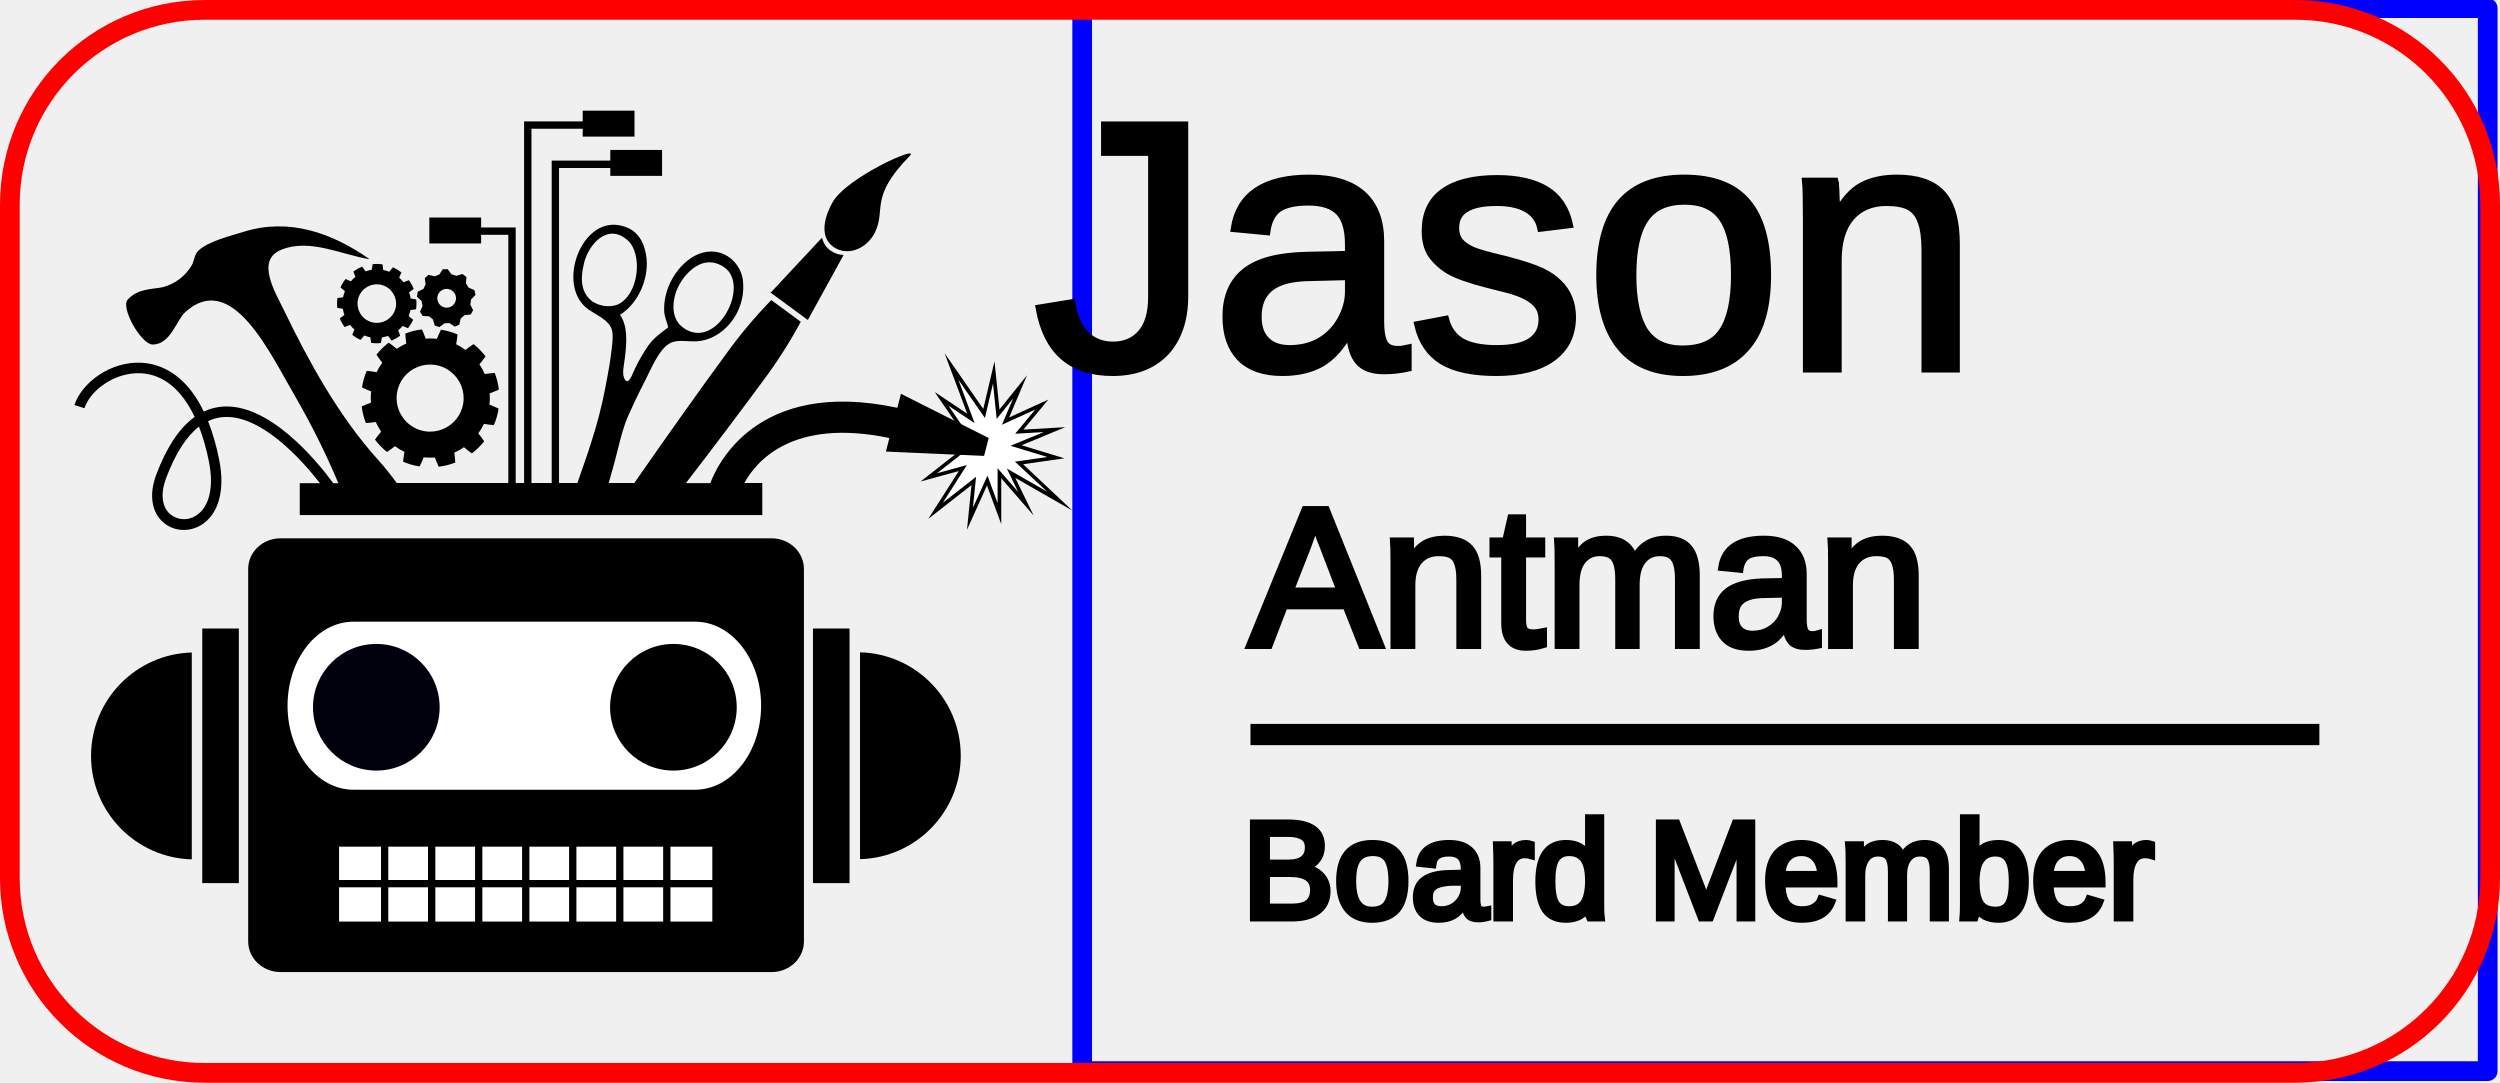
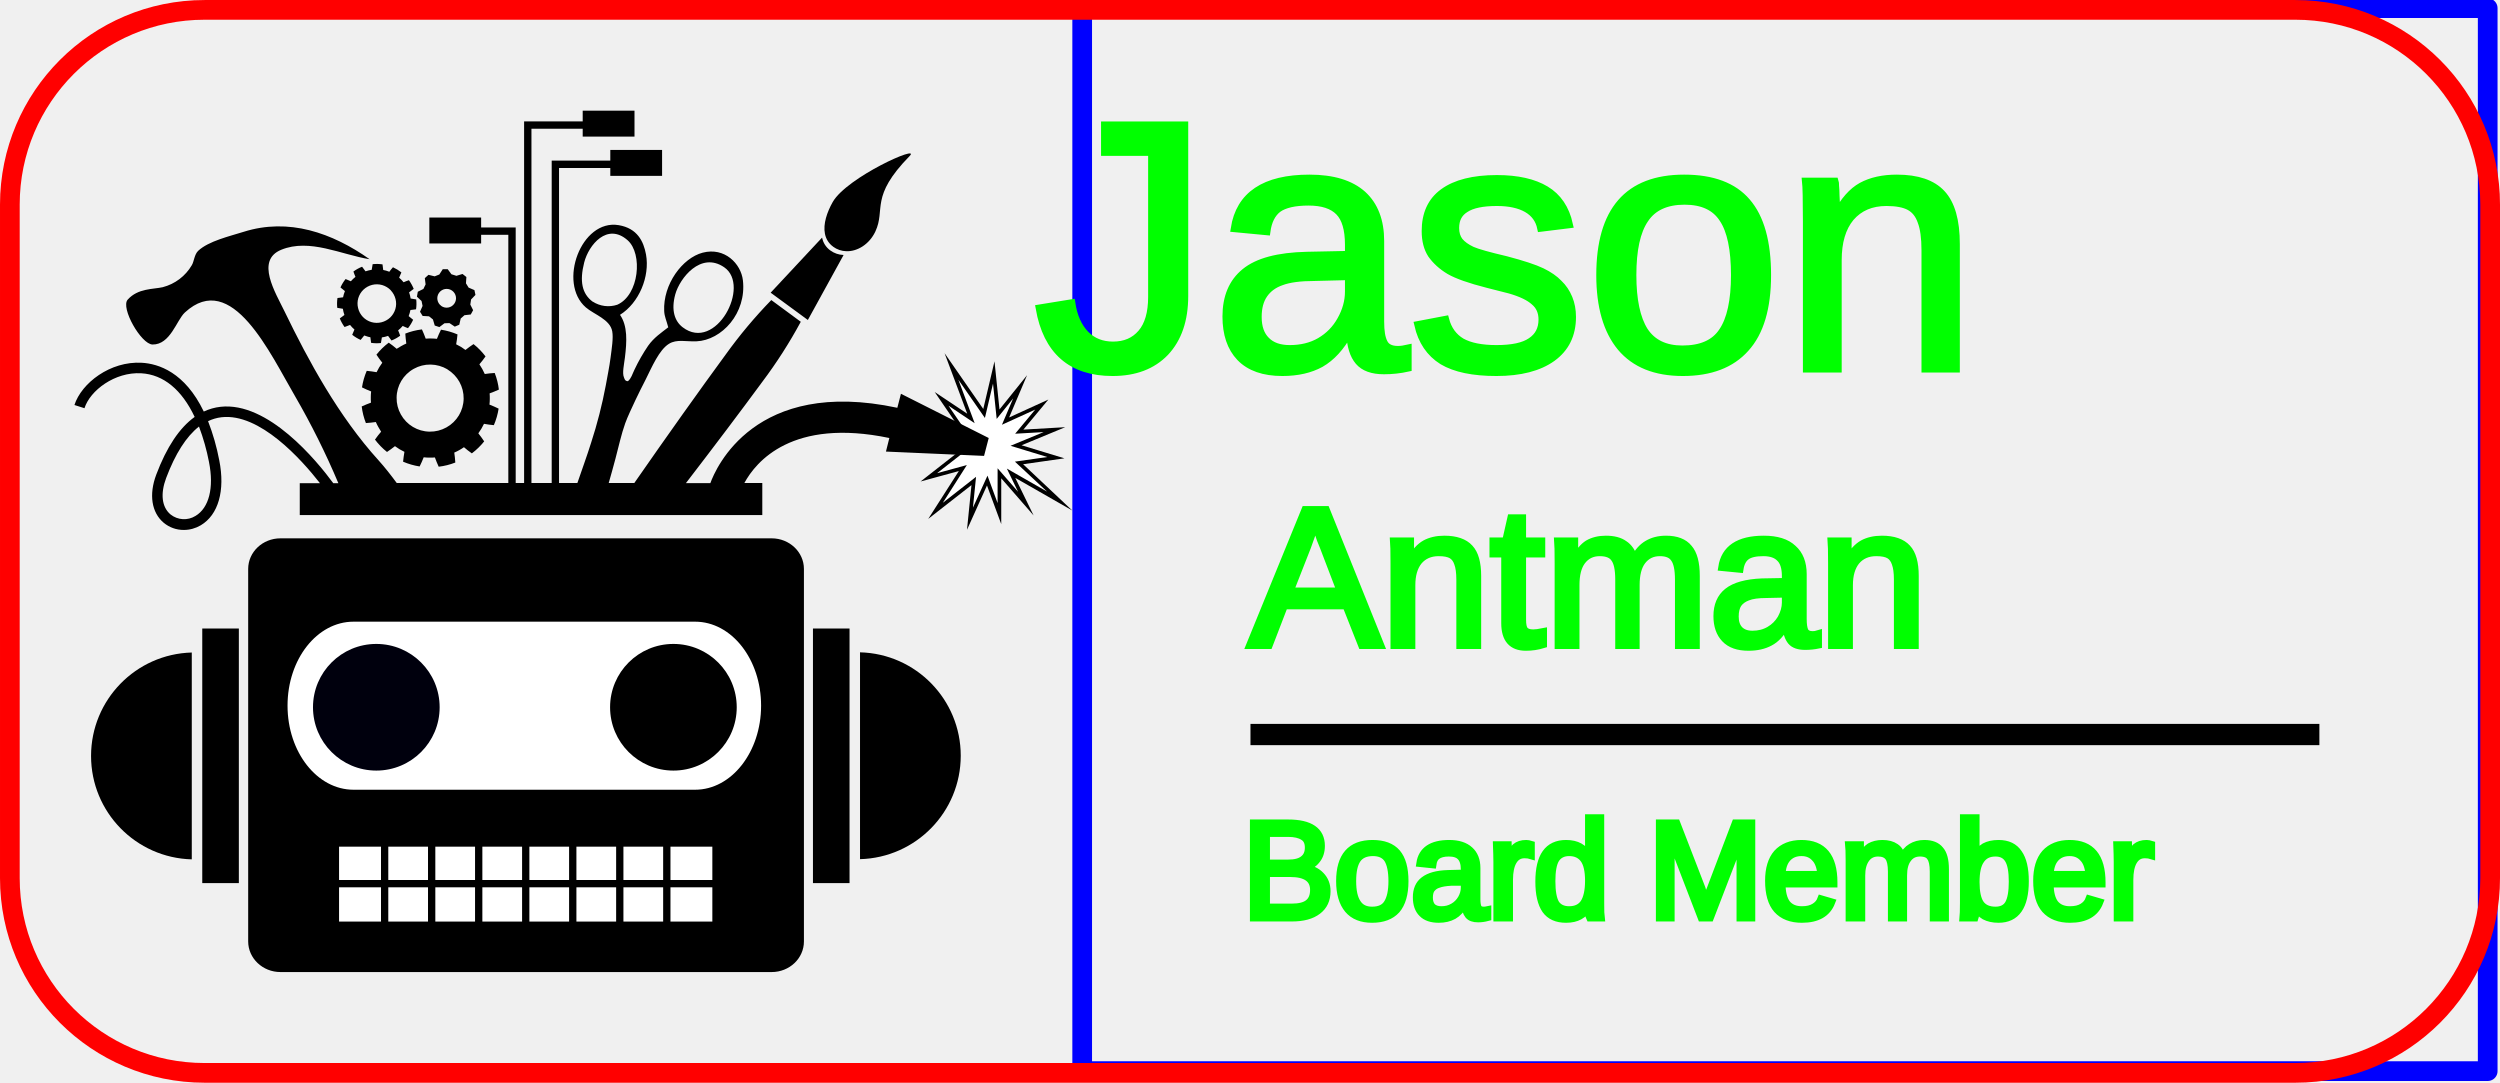
<svg xmlns="http://www.w3.org/2000/svg" width="3.528in" height="1.528in" viewBox="0 0 89.606 38.806" version="1.1" id="svg1" xml:space="preserve">
  <defs id="defs1">
    <style id="style1562">.cls-1{fill:#0087a9;}.cls-2{fill:#fff;}.cls-3,.cls-4{fill:#b8d659;}.cls-3{fill-rule:evenodd;}</style>
  </defs>
  <g id="layer1" transform="translate(-24.87586,-24.51234)">
    <rect style="display:inline;opacity:0.999;fill:none;fill-rule:evenodd;stroke:#0000ff;stroke-width:0.706;stroke-linecap:round;stroke-linejoin:round;stroke-dasharray:none;stroke-opacity:1" id="rect2" width="50.377" height="38.1" x="63.664" y="24.803" ry="0" />
    <rect style="opacity:0.999;fill:none;fill-rule:evenodd;stroke:#ff0000;stroke-width:0.706;stroke-linecap:round;stroke-linejoin:round;stroke-dasharray:none;stroke-opacity:1" id="rect1" width="88.9" height="38.1" x="25.229" y="24.865" ry="6.98" />
    <g id="g1" transform="matrix(0.1004754,0,0,0.1004754,27.5438,28.47859)">
      <rect class="cls-1" x="45.6" y="184.72" width="13.05" height="90.82" id="rect1592" style="fill:#000000;fill-opacity:1" />
      <path class="cls-1" d="M 248.73,152.55 H 73.49 c -6.36,0 -11.51,4.89 -11.51,10.91 v 132.89 c 0,6 5.15,10.92 11.51,10.92 h 175.24 c 6.35,0 11.5,-4.89 11.5,-10.92 V 163.46 c 0,-6 -5.15,-10.91 -11.5,-10.91" id="path1594" style="fill:#000000;fill-opacity:1" />
      <path class="cls-2" d="m 244.95,212.23 c 0,16.54 -10.54,30 -23.54,30 H 99.56 c -13,0 -23.54,-13.42 -23.54,-30 0,-16.58 10.54,-29.95 23.54,-29.95 h 121.85 c 13,0 23.54,13.41 23.54,29.95" id="path1596" />
      <path class="cls-3" d="m 130.28,212.81 a 22.59,22.59 0 1 1 -22.58,-22.59 22.59,22.59 0 0 1 22.58,22.59" id="path1598" style="fill:#00000d;fill-opacity:1" />
      <path class="cls-3" d="m 236.26,212.81 a 22.59,22.59 0 1 1 -22.58,-22.59 22.59,22.59 0 0 1 22.58,22.59" id="path1600" style="fill:#000000;fill-opacity:1" />
      <rect class="cls-2" x="128.74" y="277.04" width="14.17" height="12.22" id="rect1602" />
      <rect class="cls-2" x="111.96" y="262.54" width="14.17" height="11.89" id="rect1604" />
      <rect class="cls-2" x="111.96" y="277.04" width="14.17" height="12.22" id="rect1606" />
      <rect class="cls-2" x="128.74" y="262.54" width="14.17" height="11.89" id="rect1608" />
      <rect class="cls-2" x="179.07" y="262.54" width="14.17" height="11.89" id="rect1610" />
      <rect class="cls-2" x="212.62" y="262.54" width="14.94" height="11.89" id="rect1612" />
      <rect class="cls-2" x="162.29" y="262.54" width="14.17" height="11.89" id="rect1614" />
      <rect class="cls-2" x="145.52" y="262.54" width="14.17" height="11.89" id="rect1616" />
      <rect class="cls-2" x="179.07" y="277.04" width="14.17" height="12.22" id="rect1618" />
      <rect class="cls-2" x="94.4" y="277.04" width="14.96" height="12.22" id="rect1620" />
      <rect class="cls-2" x="212.62" y="277.04" width="14.94" height="12.22" id="rect1622" />
      <rect class="cls-2" x="94.4" y="262.54" width="14.96" height="11.89" id="rect1624" />
      <rect class="cls-2" x="145.52" y="277.04" width="14.17" height="12.22" id="rect1626" />
      <rect class="cls-2" x="195.84" y="262.54" width="14.17" height="11.89" id="rect1628" />
      <rect class="cls-2" x="162.29" y="277.04" width="14.17" height="12.22" id="rect1630" />
      <rect class="cls-2" x="195.84" y="277.04" width="14.17" height="12.22" id="rect1632" />
      <path class="cls-4" d="m 5.93,230.18 a 36.91,36.91 0 0 0 35.93,36.89 v -73.79 a 36.92,36.92 0 0 0 -35.93,36.9" id="path1634" style="fill:#000000;fill-opacity:1" />
      <rect class="cls-1" x="263.45" y="184.72" width="13.05" height="90.82" id="rect1636" style="fill:#000000;fill-opacity:1" />
      <path class="cls-4" d="M 316.17,230.1 A 36.9,36.9 0 0 0 280.24,193.21 V 267 a 36.92,36.92 0 0 0 35.93,-36.9" id="path1638" style="fill:#000000;fill-opacity:1" />
      <path class="cls-4" d="m 111.49,121.73 a 24.09,24.09 0 0 1 -4.28,-4.4 c 0.67,-1 1.43,-1.92 2.19,-2.82 a 19.49,19.49 0 0 1 -1,-1.68 17.14,17.14 0 0 1 -0.88,-1.77 c -1.16,0.17 -2.35,0.29 -3.55,0.37 a 23.78,23.78 0 0 1 -1.49,-5.93 q 1.65,-0.75 3.3,-1.35 a 18.71,18.71 0 0 1 -0.06,-2 16.28,16.28 0 0 1 0.12,-2 c -1.1,-0.44 -2.21,-0.92 -3.26,-1.45 a 24.15,24.15 0 0 1 1.69,-5.9 c 1.19,0.12 2.34,0.27 3.52,0.48 l 0.93,-1.74 1.1,-1.64 c -0.76,-0.94 -1.43,-1.88 -2.09,-2.87 a 24,24 0 0 1 4.39,-4.28 c 1,0.67 1.92,1.42 2.83,2.19 a 17.91,17.91 0 0 1 1.67,-1 16.19,16.19 0 0 1 1.77,-0.88 c -0.17,-1.16 -0.29,-2.35 -0.36,-3.55 a 23.78,23.78 0 0 1 5.93,-1.49 c 0.5,1.09 0.95,2.2 1.35,3.3 a 18.44,18.44 0 0 1 2,-0.06 18.78,18.78 0 0 1 2,0.12 c 0.43,-1.1 0.92,-2.21 1.45,-3.26 a 24.2,24.2 0 0 1 5.89,1.69 c -0.11,1.19 -0.26,2.34 -0.48,3.52 l 1.74,0.93 1.58,1.09 c 0.94,-0.75 1.88,-1.43 2.88,-2.09 a 24.71,24.71 0 0 1 4.28,4.39 c -0.68,1 -1.43,1.92 -2.19,2.82 a 21.95,21.95 0 0 1 1.92,3.46 c 1.16,-0.18 2.34,-0.3 3.54,-0.37 a 23.78,23.78 0 0 1 1.49,5.93 q -1.64,0.75 -3.3,1.35 a 18.44,18.44 0 0 1 0.06,2 16.44,16.44 0 0 1 -0.12,2 c 1.1,0.43 2.22,0.92 3.27,1.44 a 24.62,24.62 0 0 1 -1.7,5.9 c -1.19,-0.11 -2.34,-0.26 -3.52,-0.48 l -0.93,1.74 -1.09,1.65 c 0.75,0.93 1.42,1.87 2.09,2.87 a 24.43,24.43 0 0 1 -4.4,4.28 c -1,-0.68 -1.92,-1.43 -2.82,-2.2 a 17.4,17.4 0 0 1 -1.68,1.05 17.06,17.06 0 0 1 -1.77,0.87 c 0.17,1.17 0.29,2.35 0.37,3.55 a 23.78,23.78 0 0 1 -5.93,1.49 q -0.75,-1.63 -1.35,-3.3 a 18.63,18.63 0 0 1 -2,0.06 16.28,16.28 0 0 1 -2,-0.12 c -0.43,1.1 -0.92,2.22 -1.45,3.27 a 24.62,24.62 0 0 1 -5.9,-1.7 c 0.12,-1.19 0.27,-2.34 0.48,-3.52 l -1.74,-0.92 -1.64,-1.1 c -0.94,0.75 -1.87,1.42 -2.87,2.09 m 21.58,-29.51 a 12.25,12.25 0 0 0 -6,-1.69 11.83,11.83 0 0 0 -6,1.52 11.85,11.85 0 0 0 -6.12,10.27 11.74,11.74 0 0 0 1.51,6 11.9,11.9 0 0 0 10.26,6.14 11.94,11.94 0 0 0 6,-1.51 11.9,11.9 0 0 0 6.14,-10.26 12,12 0 0 0 -1.51,-6 12.23,12.23 0 0 0 -4.3,-4.45" id="path1640" style="fill:#000000;fill-opacity:1" />
      <path class="cls-4" d="M 96.38,77.19 A 14,14 0 0 1 94.66,74.1 c 0.52,-0.43 1.09,-0.84 1.65,-1.23 a 10.51,10.51 0 0 1 -0.33,-1.09 c -0.07,-0.37 -0.18,-0.74 -0.22,-1.12 -0.67,-0.08 -1.34,-0.19 -2,-0.33 a 13.75,13.75 0 0 1 0.07,-3.51 c 0.68,-0.11 1.36,-0.2 2,-0.25 a 10.56,10.56 0 0 1 0.27,-1.11 9.6,9.6 0 0 1 0.39,-1.11 C 95.95,63.94 95.4,63.5 94.9,63.05 a 14.06,14.06 0 0 1 1.83,-3 c 0.65,0.25 1.26,0.5 1.88,0.8 l 0.78,-0.83 0.86,-0.74 c -0.28,-0.63 -0.51,-1.26 -0.73,-1.91 a 13.91,13.91 0 0 1 3.09,-1.71 c 0.43,0.52 0.85,1.08 1.23,1.64 a 10.45,10.45 0 0 1 1.09,-0.32 10.59,10.59 0 0 1 1.12,-0.23 c 0.08,-0.67 0.19,-1.34 0.33,-2 a 13.83,13.83 0 0 1 3.52,0.07 c 0.11,0.68 0.19,1.36 0.25,2 a 8.76,8.76 0 0 1 1.1,0.26 8.6,8.6 0 0 1 1.08,0.37 19.75,19.75 0 0 1 1.3,-1.6 14.67,14.67 0 0 1 3,1.83 c -0.24,0.65 -0.5,1.26 -0.8,1.88 l 0.83,0.78 0.75,0.86 c 0.63,-0.28 1.25,-0.51 1.91,-0.73 a 14.32,14.32 0 0 1 1.71,3.09 c -0.52,0.43 -1.09,0.85 -1.65,1.24 a 8.07,8.07 0 0 1 0.33,1.09 10.37,10.37 0 0 1 0.22,1.11 c 0.67,0.08 1.34,0.19 2,0.33 a 13.39,13.39 0 0 1 -0.07,3.52 c -0.68,0.11 -1.36,0.19 -2,0.25 a 9.81,9.81 0 0 1 -0.27,1.1 10.52,10.52 0 0 1 -0.36,1.08 c 0.54,0.41 1.09,0.85 1.59,1.3 a 14,14 0 0 1 -1.83,3 18.29,18.29 0 0 1 -1.88,-0.8 l -0.78,0.83 -0.86,0.75 c 0.28,0.63 0.51,1.25 0.73,1.91 a 13.91,13.91 0 0 1 -3.09,1.71 c -0.43,-0.52 -0.85,-1.09 -1.23,-1.65 a 8.53,8.53 0 0 1 -1.09,0.33 10.55,10.55 0 0 1 -1.12,0.22 c -0.08,0.67 -0.19,1.35 -0.33,2 a 13.3,13.3 0 0 1 -3.51,-0.07 c -0.12,-0.68 -0.2,-1.36 -0.26,-2 -0.37,0 -0.73,-0.18 -1.1,-0.26 a 10.58,10.58 0 0 1 -1.08,-0.37 19.6,19.6 0 0 1 -1.3,1.59 13.84,13.84 0 0 1 -3,-1.83 c 0.24,-0.64 0.5,-1.26 0.8,-1.88 l -0.83,-0.78 -0.74,-0.85 c -0.64,0.27 -1.26,0.5 -1.91,0.72 m 16.43,-13.11 a 7.06,7.06 0 0 0 -3.05,-1.84 6.87,6.87 0 0 0 -3.57,-0.07 7,7 0 0 0 -3.13,1.72 6.93,6.93 0 0 0 -1.83,3 6.76,6.76 0 0 0 -0.07,3.57 6.83,6.83 0 0 0 4.77,5 6.82,6.82 0 0 0 3.56,0.06 7.09,7.09 0 0 0 3.13,-1.71 7,7 0 0 0 1.83,-3 6.76,6.76 0 0 0 0.07,-3.57 7,7 0 0 0 -1.71,-3.12" id="path1642" style="fill:#000000;fill-opacity:1" />
      <polygon class="cls-2" points="348.67,131.95 342.49,145.56 343.85,132.08 330.23,142.72 339.95,127.46 327.83,130.77 339.52,121.62 324.58,118.35 337.46,117.98 326.88,111.18 339.41,113.13 332.37,102.79 342.83,109.77 335.88,91.23 347.51,108 350.97,93.38 352.52,108.28 360.38,98.47 355.19,110.72 368.15,104.81 360.12,114.48 372.67,113.76 358.94,119.44 373.15,123.78 359.99,125.65 374.44,139.26 357.11,129.33 362.4,140.18 352.98,129.35 353.03,143.74 " id="polygon1644" transform="translate(-23.03)" />
      <path class="cls-4" d="m 318.4,149.5 1.6,-15.94 -15.43,12.06 10.92,-17.07 -13.64,3.72 13.16,-10.3 -18.82,-4.12 16.12,-0.47 -11.41,-7.33 14.11,2.19 -8.13,-11.89 11.61,7.74 -8.09,-21.59 13.81,19.9 4,-17 1.78,17.18 9.84,-12.23 -6.4,15.08 14,-6.39 -8.91,10.72 14.93,-0.86 -15.58,6.45 15.29,4.66 -14.74,2.1 17.52,16.5 -20.32,-11.63 6.55,13.42 -11.55,-13.27 v 16.35 l -5.09,-13.79 z m 3.23,-18.89 -1.11,11 5.19,-11.42 3.61,9.8 v -12.43 l 7.3,8.38 -4,-8.27 14.35,8.21 -11.48,-10.69 11.57,-1.65 -13.13,-4 11.82,-4.89 -10.17,0.58 7.16,-8.61 -11.87,5.41 4,-9.41 -5.88,7.33 -1.31,-12.6 -2.89,12.26 -9.46,-13.63 5.81,15.5 -9.34,-6.24 6,8.79 -10.96,-1.68 9.74,6.26 -9.63,0.28 11,2.42 -10.21,8 10.61,-2.9 -8.57,13.46 z" id="path1646" style="fill:#000000;fill-opacity:1" />
      <path class="cls-4" d="m 141.49,67.35 1.56,-1.64 -0.36,-1.71 -2.08,-0.89 -0.94,-1.53 0.15,-2.25 -1.38,-1.09 -2.17,0.66 -1.78,-0.55 -1.34,-1.82 h -1.75 l -1.23,1.9 -1.67,0.66 -2.2,-0.54 -1.31,1.17 0.28,2.24 -0.78,1.62 -2,1 -0.31,1.77 1.65,1.54 0.36,1.76 -0.91,2.07 0.93,1.5 2.28,0.13 1.4,1.12 0.64,2.17 1.66,0.55 1.81,-1.36 1.79,-0.06 1.89,1.26 1.61,-0.68 0.5,-2.21 1.35,-1.19 2.24,-0.25 0.84,-1.54 -1,-2 z m -10.61,2.3 a 3.34,3.34 0 1 1 4.65,-0.84 3.33,3.33 0 0 1 -4.69,0.84 z" id="path1648" style="fill:#000000;fill-opacity:1" />
      <path class="cls-4" d="m 294.84,100.98 -1.29,5 c -50.9,-10.88 -64.81,21.65 -66.7,26.88 h -8.72 c 10.17,-13.22 19.69,-25.85 27.26,-36.15 A 170.4,170.4 0 0 0 259.11,75.3 l -10.52,-7.75 a 171.41,171.41 0 0 0 -16.31,19.49 c -9.2,12.54 -20.8,28.85 -32.56,45.78 h -9.13 c 0.83,-2.89 1.64,-5.79 2.4,-8.67 1.12,-4.21 2.09,-8.74 3.48,-12.62 0.85,-2.38 2.42,-5.63 3.66,-8.3 1.16,-2.51 2.29,-4.63 3.59,-7.23 2.29,-4.58 4.84,-10.66 8.36,-12.84 2.8,-1.74 6.1,-0.73 9.81,-0.89 9,-0.38 17.94,-10 16.57,-21.79 -0.69,-5.88 -6.5,-11.9 -14.36,-9.83 -7.23,1.9 -14.17,11.26 -13.72,20.82 0.1,2 0.79,3.27 1.45,5.8 -2.43,1.9 -5.1,3.64 -7.18,6.59 a 62.42,62.42 0 0 0 -4.82,8.42 c -0.89,1.82 -1.13,3.12 -2.38,4.21 -1.14,0 -1.23,-0.94 -1.43,-1.38 -0.67,-1.48 0.07,-4.72 0.36,-7.09 0.69,-5.67 1,-11.25 -1.76,-15.2 6.79,-4.25 10.7,-13.66 9.28,-21.51 -0.86,-4.71 -3.11,-9.36 -9.74,-10.48 -13.41,-2.26 -21.82,20.62 -11.73,29.34 2.92,2.53 8.64,4.25 9.42,8.53 0.44,2.41 -0.18,6.08 -0.59,9.34 -0.41,3.26 -1.17,6.85 -1.71,9.93 a 163.06,163.06 0 0 1 -5.23,20.45 c -1.52,4.87 -3.3,9.67 -4.91,14.4 h -6.54 V 20.43 h 18.29 v 2.81 h 18.47 V 14 h -18.47 v 3.81 h -20.91 v 115 h -7.22 V 6.43 h 18.28 v 2.81 h 18.48 V 0 h -18.48 v 3.81 h -20.9 v 129 h -3 V 41.66 H 145.08 V 38.1 H 126.6 v 9.25 h 18.48 v -3.07 h 9.7 v 88.54 h -39.8 c -2.12,-2.88 -4.29,-5.65 -6.52,-8.12 -14.23,-15.71 -24.91,-35.34 -33.5,-53.09 -3.28,-6.77 -10.44,-18.2 -1.19,-22 10.16,-4.15 21.44,1.76 31.54,3.38 -13.4,-9.45 -28.9,-14.87 -45,-9.77 -4.79,1.52 -12.48,3.28 -16.17,6.77 -1.37,1.3 -1.49,3.86 -2.26,5.11 a 16.91,16.91 0 0 1 -10.39,7.86 c -3.28,0.77 -8.84,0.32 -12.5,4.45 -2.59,2.92 4.8,15.9 8.87,16 6.36,0.08 8.58,-8.69 11.53,-11.42 16.77,-15.46 30.48,14.79 39.33,29.89 a 274.32,274.32 0 0 1 15.43,31 h -1.82 c -5.88,-8 -23.22,-29.17 -40.25,-27.25 a 19,19 0 0 0 -5.94,1.69 C 39.38,93.26 29.95,90.26 24.05,89.92 12.74,89.26 2.5,97.2 0,104.99 l 3.58,1.14 c 2,-6.32 10.83,-13 20.25,-12.46 7.94,0.45 14.46,5.86 19.06,15.57 -5.42,3.88 -10,10.76 -13.7,20.58 -2.68,7.11 -1.68,13.53 2.65,17.17 a 11.09,11.09 0 0 0 7.17,2.57 11.89,11.89 0 0 0 6.06,-1.67 c 6.28,-3.72 8.74,-12.37 6.6,-23.14 a 79.67,79.67 0 0 0 -4,-14 15,15 0 0 1 4.82,-1.4 c 13.59,-1.54 28.38,14.93 35.09,23.52 h -7.2 v 11.38 h 165 v -11.43 h -6.4 c 4.14,-7.63 17.08,-23.29 51.72,-16.06 l -1.21,4.84 35,1.54 1.66,-6.38 z M 214.34,65.5 c 1.57,-5.7 9.06,-15.38 17.43,-9.66 9.65,6.58 -3,30.48 -14.82,21.4 -2.78,-2.13 -4.18,-6 -2.61,-11.74 m -29.43,2.66 c -3.91,-2.88 -4.74,-7.39 -3.07,-14 1.61,-6.32 8.25,-14.35 15.5,-7.94 5.46,4.82 4.13,19.56 -3.7,23 a 10.21,10.21 0 0 1 -8.73,-1.1 m -136.9,57.26 c 1.82,9.14 0,16.31 -4.83,19.18 a 7.73,7.73 0 0 1 -8.91,-0.54 c -3.11,-2.61 -3.67,-7.34 -1.55,-13 q 4.9,-13 11.71,-18.35 a 77.24,77.24 0 0 1 3.58,12.69" id="path1650" style="fill:#000000;fill-opacity:1" />
      <path class="cls-4" d="m 274.38,51.47 a 8.4,8.4 0 0 1 -4.75,-1.63 7.34,7.34 0 0 1 -2.92,-4.58 l -18.35,19.66 13.27,9.74 z" id="path1652" style="fill:#000000;fill-opacity:1" />
      <path class="cls-4" d="m 270.62,48.5 a 8.38,8.38 0 0 0 4.75,1.63 c 4,0.12 8.24,-2.54 10.35,-7.05 3.73,-8 -2.1,-12.29 12.21,-26.9 4.3,-4.39 -22.44,7.57 -27.44,16.42 -2,3.55 -3.48,7.8 -2.76,11.32 a 7.32,7.32 0 0 0 2.92,4.58" id="path1654" style="fill:#000000;fill-opacity:1" />
    </g>
-     <text xml:space="preserve" style="font-size:10.583px;line-height:0;font-family:'Liberation Sans';-inkscape-font-specification:'Liberation Sans';text-align:center;text-decoration:none;text-decoration-line:none;text-decoration-color:#000000;letter-spacing:0px;word-spacing:0px;text-anchor:middle;fill:#000000;stroke:#000000;stroke-width:0.265px;stroke-linecap:butt;stroke-linejoin:miter;stroke-opacity:1;stop-color:#000000" x="89.165" y="37.731" id="text1">
-       <tspan id="tspan1" style="font-size:12.7px;line-height:125%;text-align:center;text-anchor:middle;stroke-width:0.265px" x="89.165" y="37.731">Jason</tspan>
-       <tspan style="font-size:7.056px;line-height:100%;text-align:center;text-anchor:middle;stroke-width:0.265px" x="89.165" y="47.64" id="tspan2">Antman</tspan>
+     <text xml:space="preserve" style="font-size:10.583px;line-height:0;font-family:'Liberation Sans';-inkscape-font-specification:'Liberation Sans';text-align:center;text-decoration:none;text-decoration-line:none;text-decoration-color:#000000;letter-spacing:0px;word-spacing:0px;text-anchor:middle;fill:#00ff00;stroke:#00ff00;stroke-width:0.265px;stroke-linecap:butt;stroke-linejoin:miter;stroke-opacity:1;stop-color:#000000;fill-opacity:1" x="89.165" y="37.731" id="text1">
+       <tspan id="tspan1" style="font-size:12.7px;line-height:125%;text-align:center;text-anchor:middle;stroke-width:0.265px;fill:#00ff00;fill-opacity:1;stroke:#00ff00;stroke-opacity:1" x="89.165" y="37.731">Jason</tspan>
+       <tspan style="font-size:7.056px;line-height:100%;text-align:center;text-anchor:middle;stroke-width:0.265px;fill:#00ff00;fill-opacity:1;stroke:#00ff00;stroke-opacity:1" x="89.165" y="47.64" id="tspan2">Antman</tspan>
    </text>
-     <text xml:space="preserve" style="font-size:4.939px;line-height:0;font-family:'Liberation Sans';-inkscape-font-specification:'Liberation Sans';text-align:center;text-decoration:none;text-decoration-line:none;text-decoration-color:#000000;letter-spacing:0px;word-spacing:0px;text-anchor:middle;fill:#000000;stroke:#000000;stroke-width:0.265px;stroke-linecap:butt;stroke-linejoin:miter;stroke-opacity:1;stop-color:#000000" x="89.165" y="57.406" id="text1-8">
-       <tspan style="font-size:4.939px;line-height:100%;text-align:center;text-anchor:middle;stroke-width:0.265px" x="89.165" y="57.406" id="tspan2-2">Board Member</tspan>
+     <text xml:space="preserve" style="font-size:4.939px;line-height:0;font-family:'Liberation Sans';-inkscape-font-specification:'Liberation Sans';text-align:center;text-decoration:none;text-decoration-line:none;text-decoration-color:#000000;letter-spacing:0px;word-spacing:0px;text-anchor:middle;fill:#00ff00;stroke:#00ff00;stroke-width:0.265px;stroke-linecap:butt;stroke-linejoin:miter;stroke-opacity:1;stop-color:#000000;fill-opacity:1" x="89.165" y="57.406" id="text1-8">
+       <tspan style="font-size:4.939px;line-height:100%;text-align:center;text-anchor:middle;stroke-width:0.265px;fill:#00ff00;fill-opacity:1;stroke:#00ff00;stroke-opacity:1" x="89.165" y="57.406" id="tspan2-2">Board Member</tspan>
    </text>
    <path style="fill:none;fill-rule:evenodd;stroke:#000000;stroke-width:0.762;stroke-linecap:butt;stroke-linejoin:miter;stroke-opacity:1;stroke-dasharray:none" d="M 69.696,50.838 H 108.008" id="path3" />
  </g>
</svg>
